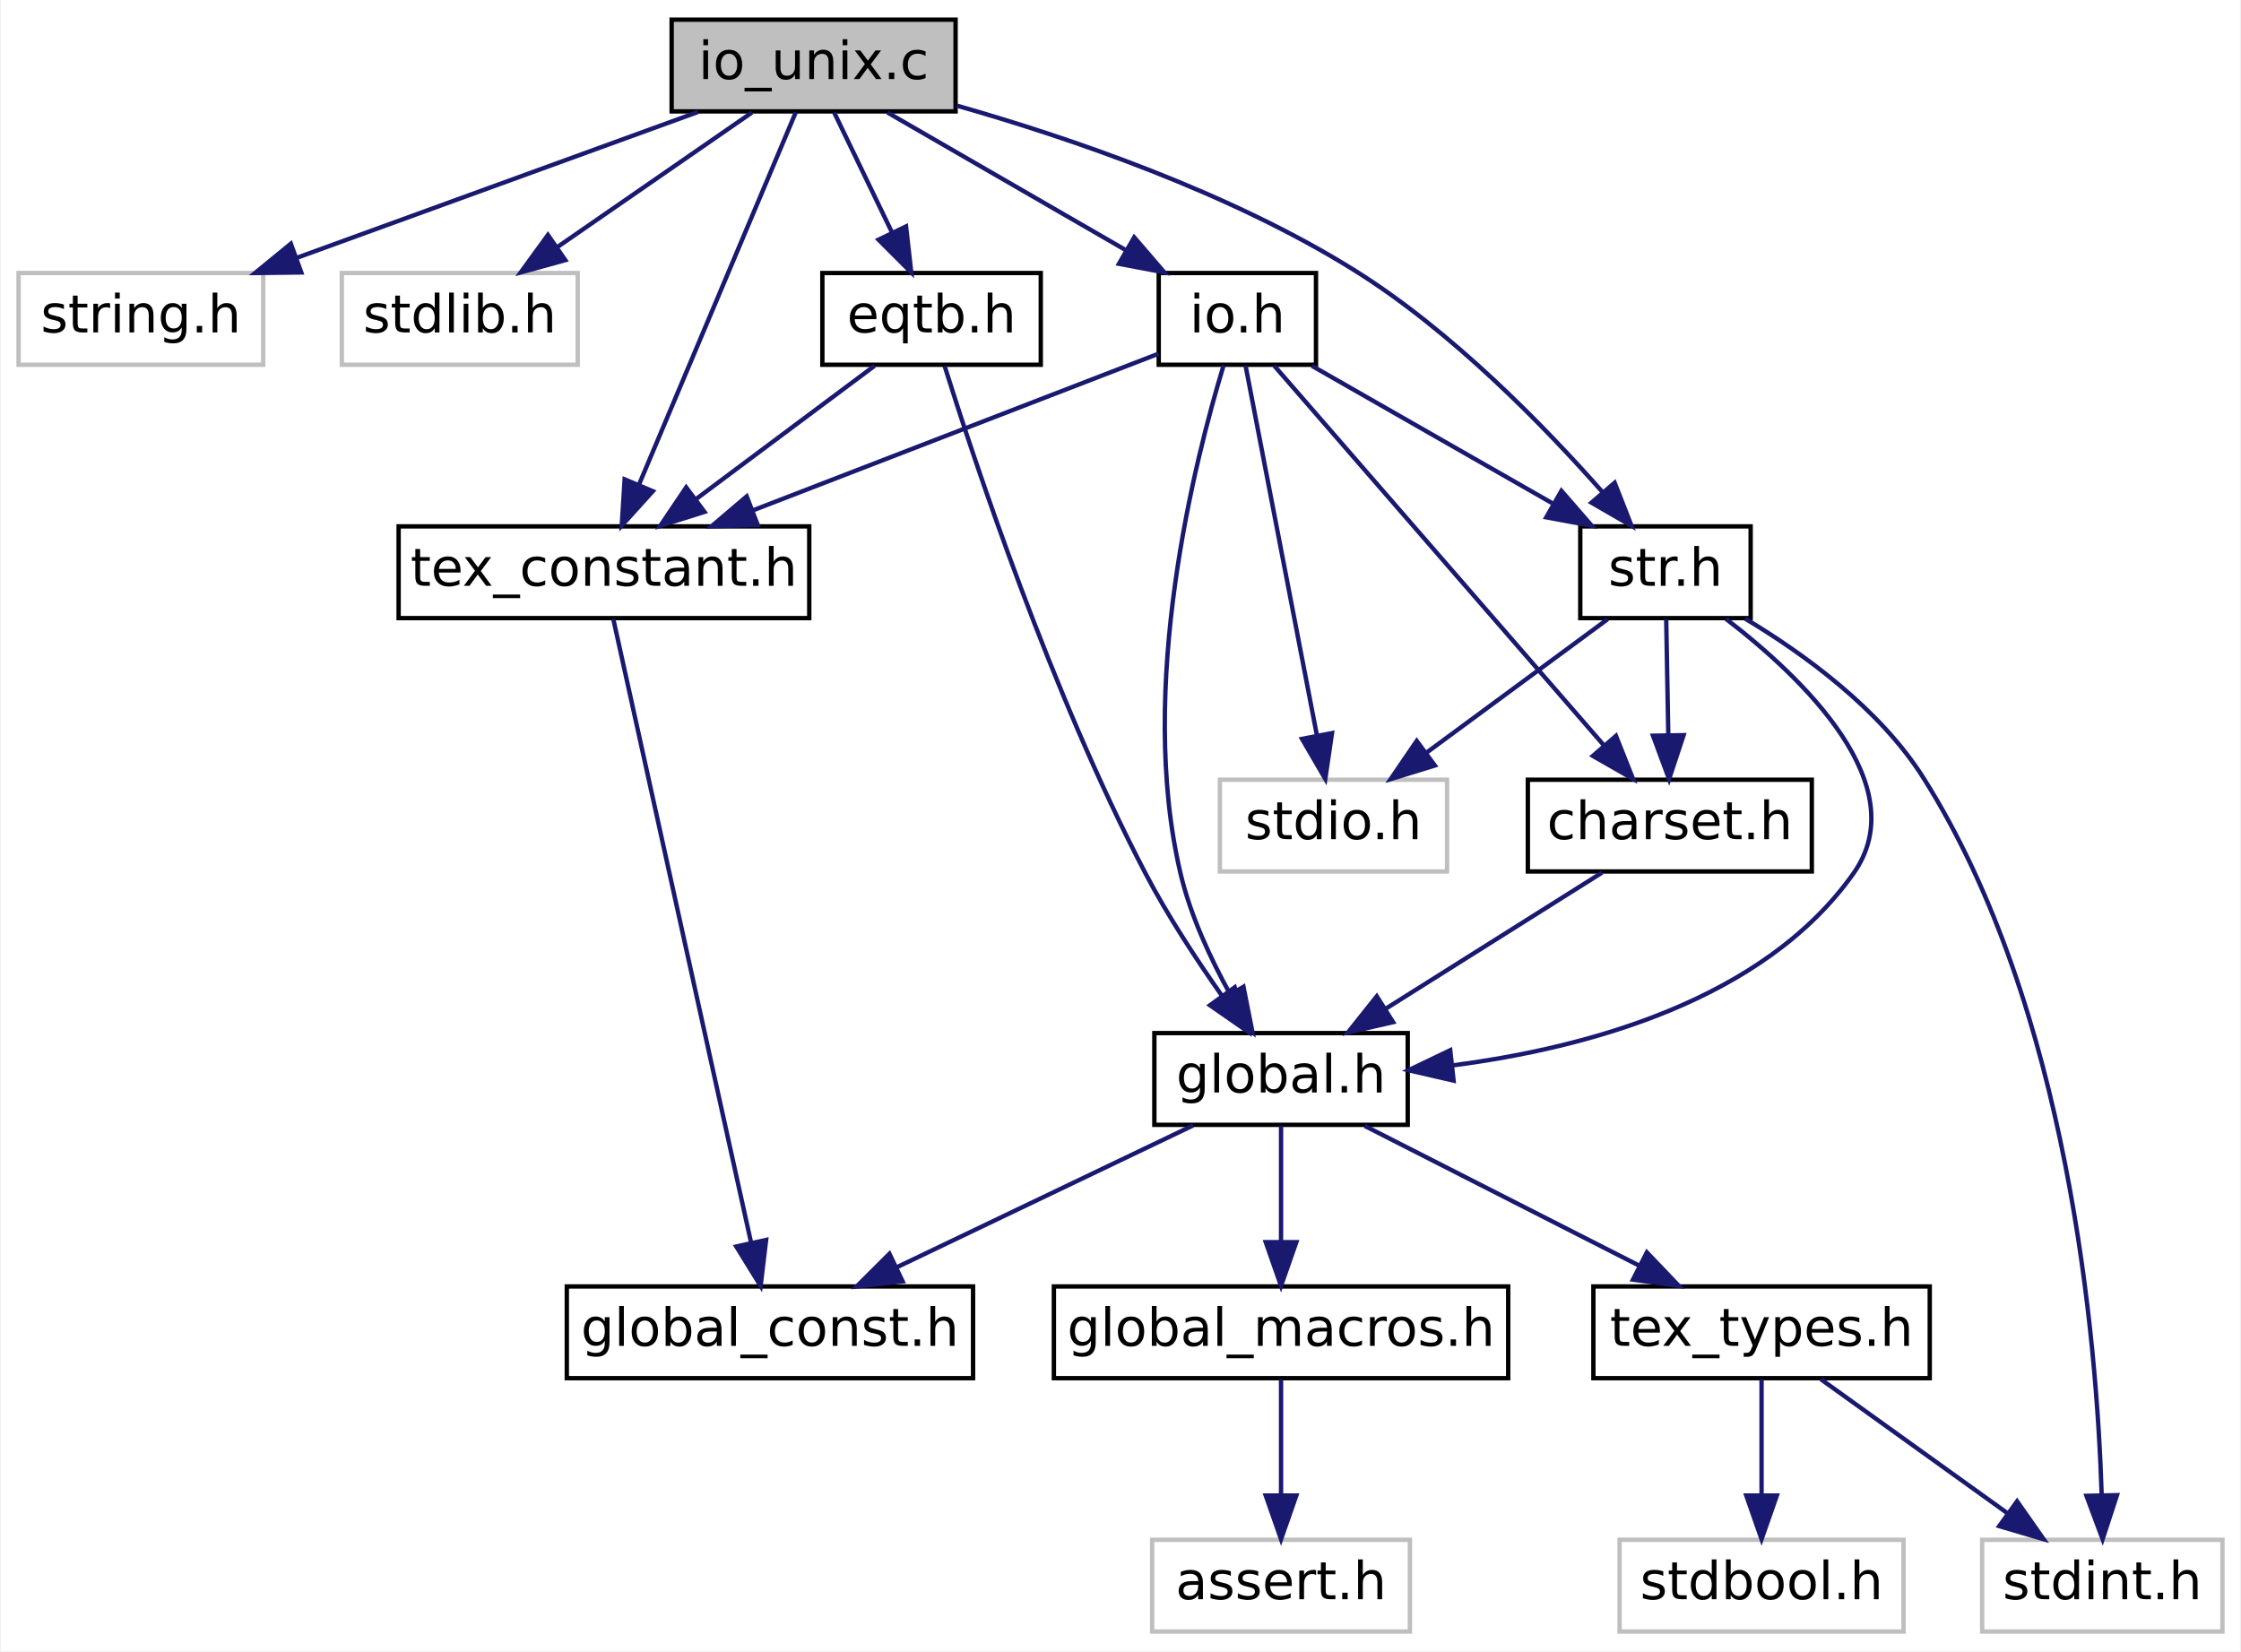
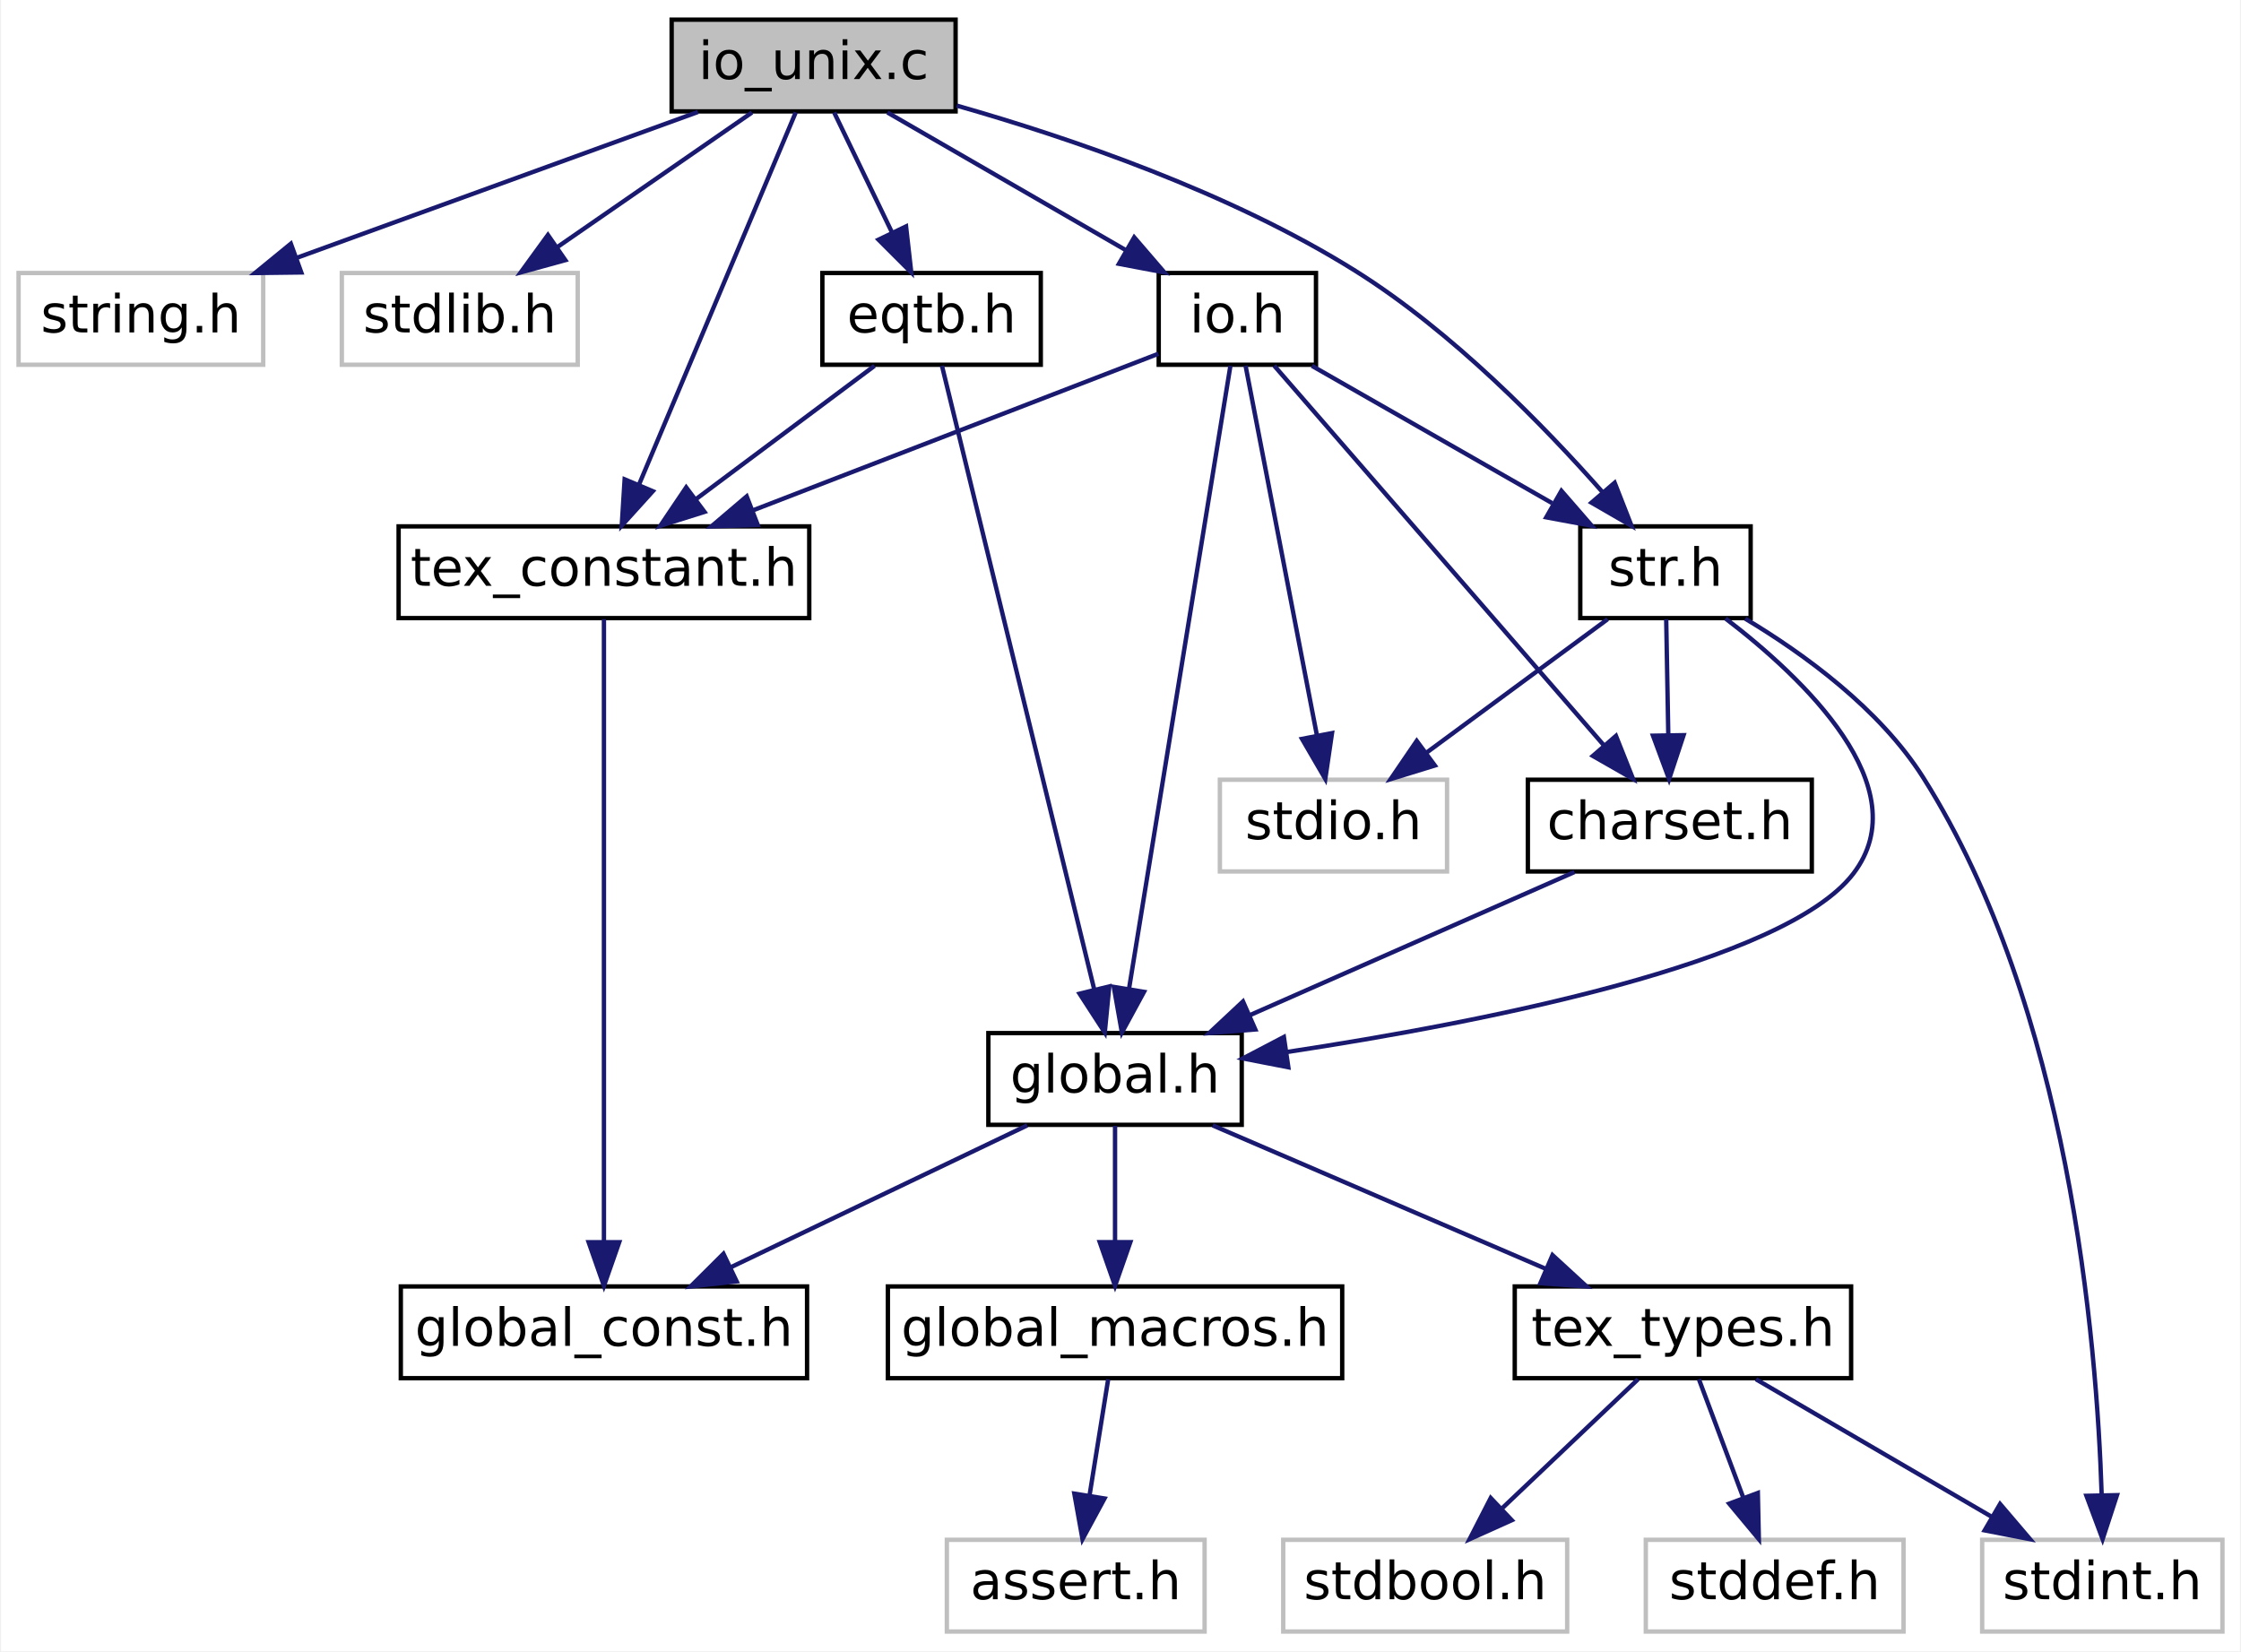
<svg xmlns="http://www.w3.org/2000/svg" xmlns:xlink="http://www.w3.org/1999/xlink" width="513pt" height="378pt" viewBox="0.00 0.00 512.50 378.00">
  <g id="graph0" class="graph" transform="scale(1 1) rotate(0) translate(4 374)">
    <polygon fill="white" stroke="transparent" points="-4,4 -4,-374 508.5,-374 508.5,4 -4,4" />
    <g id="node1" class="node">
      <g id="a_node1">
        <a xlink:title=" ">
          <polygon fill="#bfbfbf" stroke="black" points="149.5,-348.5 149.5,-369.5 214.5,-369.5 214.5,-348.5 149.5,-348.5" />
          <text text-anchor="middle" x="182" y="-355.9" font-family="DejaVuSans" font-size="12.00">io_unix.c</text>
        </a>
      </g>
    </g>
    <g id="node2" class="node">
      <g id="a_node2">
        <a xlink:title=" ">
          <polygon fill="white" stroke="#bfbfbf" points="0,-290.5 0,-311.5 56,-311.5 56,-290.5 0,-290.5" />
          <text text-anchor="middle" x="28" y="-297.9" font-family="DejaVuSans" font-size="12.00">string.h</text>
        </a>
      </g>
    </g>
    <g id="edge1" class="edge">
      <path fill="none" stroke="midnightblue" d="M155.53,-348.37C130.14,-339.14 91.64,-325.14 63.58,-314.94" />
      <polygon fill="midnightblue" stroke="midnightblue" points="64.72,-311.63 54.13,-311.5 62.33,-318.21 64.72,-311.63" />
    </g>
    <g id="node3" class="node">
      <g id="a_node3">
        <a xlink:title=" ">
          <polygon fill="white" stroke="#bfbfbf" points="74,-290.5 74,-311.5 128,-311.5 128,-290.5 74,-290.5" />
          <text text-anchor="middle" x="101" y="-297.9" font-family="DejaVuSans" font-size="12.00">stdlib.h</text>
        </a>
      </g>
    </g>
    <g id="edge2" class="edge">
      <path fill="none" stroke="midnightblue" d="M167.89,-348.25C155.58,-339.73 137.5,-327.24 123.25,-317.38" />
      <polygon fill="midnightblue" stroke="midnightblue" points="125.16,-314.45 114.95,-311.64 121.18,-320.21 125.16,-314.45" />
    </g>
    <g id="node4" class="node">
      <g id="a_node4">
        <a xlink:href="tex__constant_8h.html" target="_top" xlink:title=" ">
          <polygon fill="white" stroke="black" points="87,-232.5 87,-253.5 181,-253.5 181,-232.5 87,-232.5" />
          <text text-anchor="middle" x="134" y="-239.9" font-family="DejaVuSans" font-size="12.00">tex_constant.h</text>
        </a>
      </g>
    </g>
    <g id="edge3" class="edge">
      <path fill="none" stroke="midnightblue" d="M177.91,-348.28C169.97,-329.43 152.37,-287.62 142.02,-263.05" />
      <polygon fill="midnightblue" stroke="midnightblue" points="145.19,-261.55 138.08,-253.69 138.74,-264.27 145.19,-261.55" />
    </g>
    <g id="node6" class="node">
      <g id="a_node6">
        <a xlink:href="str_8h.html" target="_top" xlink:title=" ">
          <polygon fill="white" stroke="black" points="357.5,-232.5 357.5,-253.5 396.5,-253.5 396.5,-232.5 357.5,-232.5" />
          <text text-anchor="middle" x="377" y="-239.9" font-family="DejaVuSans" font-size="12.00">str.h</text>
        </a>
      </g>
    </g>
    <g id="edge5" class="edge">
      <path fill="none" stroke="midnightblue" d="M214.74,-349.83C240.75,-342.42 277.39,-329.92 306,-312 328.21,-298.09 349.32,-276.4 362.66,-261.27" />
      <polygon fill="midnightblue" stroke="midnightblue" points="365.37,-263.49 369.23,-253.63 360.06,-258.93 365.37,-263.49" />
    </g>
-     <g id="node15" class="node">
-       <g id="a_node15">
+     <g id="node16" class="node">
+       <g id="a_node16">
        <a xlink:href="eqtb_8h.html" target="_top" xlink:title=" ">
          <polygon fill="white" stroke="black" points="184,-290.5 184,-311.5 234,-311.5 234,-290.5 184,-290.5" />
          <text text-anchor="middle" x="209" y="-297.9" font-family="DejaVuSans" font-size="12.00">eqtb.h</text>
        </a>
      </g>
    </g>
-     <g id="edge17" class="edge">
+     <g id="edge18" class="edge">
      <path fill="none" stroke="midnightblue" d="M186.7,-348.25C190.34,-340.7 195.49,-330.02 199.93,-320.82" />
      <polygon fill="midnightblue" stroke="midnightblue" points="203.16,-322.17 204.35,-311.64 196.86,-319.13 203.16,-322.17" />
    </g>
-     <g id="node16" class="node">
-       <g id="a_node16">
+     <g id="node17" class="node">
+       <g id="a_node17">
        <a xlink:href="io_8h.html" target="_top" xlink:title=" ">
          <polygon fill="white" stroke="black" points="261,-290.5 261,-311.5 297,-311.5 297,-290.5 261,-290.5" />
          <text text-anchor="middle" x="279" y="-297.9" font-family="DejaVuSans" font-size="12.00">io.h</text>
        </a>
      </g>
    </g>
-     <g id="edge20" class="edge">
+     <g id="edge21" class="edge">
      <path fill="none" stroke="midnightblue" d="M198.9,-348.25C213.92,-339.57 236.1,-326.76 253.32,-316.82" />
      <polygon fill="midnightblue" stroke="midnightblue" points="255.39,-319.67 262.3,-311.64 251.89,-313.61 255.39,-319.67" />
    </g>
    <g id="node5" class="node">
      <g id="a_node5">
        <a xlink:href="global__const_8h.html" target="_top" xlink:title=" ">
-           <polygon fill="white" stroke="black" points="125.5,-58.5 125.5,-79.5 218.5,-79.5 218.5,-58.5 125.5,-58.5" />
-           <text text-anchor="middle" x="172" y="-65.9" font-family="DejaVuSans" font-size="12.00">global_const.h</text>
+           <polygon fill="white" stroke="black" points="87.5,-58.5 87.5,-79.5 180.5,-79.5 180.5,-58.5 87.5,-58.5" />
+           <text text-anchor="middle" x="134" y="-65.9" font-family="DejaVuSans" font-size="12.00">global_const.h</text>
        </a>
      </g>
    </g>
    <g id="edge4" class="edge">
-       <path fill="none" stroke="midnightblue" d="M136.15,-232.26C142.21,-204.82 159.52,-126.51 167.66,-89.64" />
-       <polygon fill="midnightblue" stroke="midnightblue" points="171.13,-90.15 169.87,-79.63 164.3,-88.64 171.13,-90.15" />
+       <path fill="none" stroke="midnightblue" d="M134,-232.26C134,-204.82 134,-126.51 134,-89.64" />
+       <polygon fill="midnightblue" stroke="midnightblue" points="137.5,-89.63 134,-79.63 130.5,-89.63 137.5,-89.63" />
    </g>
    <g id="node7" class="node">
      <g id="a_node7">
        <a xlink:title=" ">
          <polygon fill="white" stroke="#bfbfbf" points="275,-174.5 275,-195.5 327,-195.5 327,-174.5 275,-174.5" />
          <text text-anchor="middle" x="301" y="-181.9" font-family="DejaVuSans" font-size="12.00">stdio.h</text>
        </a>
      </g>
    </g>
    <g id="edge6" class="edge">
      <path fill="none" stroke="midnightblue" d="M363.76,-232.25C352.32,-223.81 335.57,-211.47 322.25,-201.66" />
      <polygon fill="midnightblue" stroke="midnightblue" points="324.21,-198.76 314.09,-195.64 320.06,-204.39 324.21,-198.76" />
    </g>
    <g id="node8" class="node">
      <g id="a_node8">
        <a xlink:title=" ">
          <polygon fill="white" stroke="#bfbfbf" points="449.5,-0.5 449.5,-21.5 504.5,-21.5 504.5,-0.5 449.5,-0.5" />
          <text text-anchor="middle" x="477" y="-7.9" font-family="DejaVuSans" font-size="12.00">stdint.h</text>
        </a>
      </g>
    </g>
    <g id="edge7" class="edge">
      <path fill="none" stroke="midnightblue" d="M395.26,-232.37C408.58,-224.39 426,-211.81 436,-196 469.31,-143.34 475.75,-67.23 476.86,-31.68" />
      <polygon fill="midnightblue" stroke="midnightblue" points="480.36,-31.72 477.07,-21.65 473.37,-31.57 480.36,-31.72" />
    </g>
    <g id="node9" class="node">
      <g id="a_node9">
        <a xlink:href="global_8h.html" target="_top" xlink:title=" ">
-           <polygon fill="white" stroke="black" points="260,-116.5 260,-137.5 318,-137.5 318,-116.5 260,-116.5" />
-           <text text-anchor="middle" x="289" y="-123.9" font-family="DejaVuSans" font-size="12.00">global.h</text>
+           <polygon fill="white" stroke="black" points="222,-116.5 222,-137.5 280,-137.5 280,-116.5 222,-116.5" />
+           <text text-anchor="middle" x="251" y="-123.9" font-family="DejaVuSans" font-size="12.00">global.h</text>
        </a>
      </g>
    </g>
    <g id="edge8" class="edge">
-       <path fill="none" stroke="midnightblue" d="M390.84,-232.33C408.27,-218.96 434.3,-194.17 420,-174 399.43,-144.97 359.03,-134.13 328.51,-130.14" />
-       <polygon fill="midnightblue" stroke="midnightblue" points="328.5,-126.62 318.17,-129 327.73,-133.58 328.5,-126.62" />
-     </g>
-     <g id="node14" class="node">
-       <g id="a_node14">
+       <path fill="none" stroke="midnightblue" d="M390.75,-232.41C408.41,-218.91 435.1,-193.75 420,-174 404.33,-153.49 335.11,-139.95 290.27,-133.16" />
+       <polygon fill="midnightblue" stroke="midnightblue" points="290.67,-129.68 280.27,-131.7 289.65,-136.61 290.67,-129.68" />
+     </g>
+     <g id="node15" class="node">
+       <g id="a_node15">
        <a xlink:href="charset_8h.html" target="_top" xlink:title=" ">
          <polygon fill="white" stroke="black" points="345.5,-174.5 345.5,-195.5 410.5,-195.5 410.5,-174.5 345.5,-174.5" />
          <text text-anchor="middle" x="378" y="-181.9" font-family="DejaVuSans" font-size="12.00">charset.h</text>
        </a>
      </g>
    </g>
-     <g id="edge15" class="edge">
+     <g id="edge16" class="edge">
      <path fill="none" stroke="midnightblue" d="M377.17,-232.25C377.3,-224.94 377.49,-214.69 377.65,-205.7" />
      <polygon fill="midnightblue" stroke="midnightblue" points="381.15,-205.7 377.83,-195.64 374.15,-205.58 381.15,-205.7" />
    </g>
    <g id="edge11" class="edge">
-       <path fill="none" stroke="midnightblue" d="M268.89,-116.37C250.19,-107.42 222.13,-93.99 201.01,-83.88" />
-       <polygon fill="midnightblue" stroke="midnightblue" points="202.38,-80.66 191.85,-79.5 199.36,-86.98 202.38,-80.66" />
+       <path fill="none" stroke="midnightblue" d="M230.89,-116.37C212.19,-107.42 184.13,-93.99 163.01,-83.88" />
+       <polygon fill="midnightblue" stroke="midnightblue" points="164.38,-80.66 153.85,-79.5 161.36,-86.98 164.38,-80.66" />
    </g>
    <g id="node10" class="node">
      <g id="a_node10">
        <a xlink:href="global__macros_8h.html" target="_top" xlink:title=" ">
-           <polygon fill="white" stroke="black" points="237,-58.5 237,-79.5 341,-79.5 341,-58.5 237,-58.5" />
-           <text text-anchor="middle" x="289" y="-65.9" font-family="DejaVuSans" font-size="12.00">global_macros.h</text>
+           <polygon fill="white" stroke="black" points="199,-58.5 199,-79.5 303,-79.5 303,-58.5 199,-58.5" />
+           <text text-anchor="middle" x="251" y="-65.9" font-family="DejaVuSans" font-size="12.00">global_macros.h</text>
        </a>
      </g>
    </g>
    <g id="edge9" class="edge">
-       <path fill="none" stroke="midnightblue" d="M289,-116.25C289,-108.94 289,-98.69 289,-89.7" />
-       <polygon fill="midnightblue" stroke="midnightblue" points="292.5,-89.64 289,-79.64 285.5,-89.64 292.5,-89.64" />
+       <path fill="none" stroke="midnightblue" d="M251,-116.25C251,-108.94 251,-98.69 251,-89.7" />
+       <polygon fill="midnightblue" stroke="midnightblue" points="254.5,-89.64 251,-79.64 247.5,-89.64 254.5,-89.64" />
    </g>
    <g id="node12" class="node">
      <g id="a_node12">
        <a xlink:href="tex__types_8h.html" target="_top" xlink:title=" ">
-           <polygon fill="white" stroke="black" points="360.5,-58.5 360.5,-79.5 437.5,-79.5 437.5,-58.5 360.5,-58.5" />
-           <text text-anchor="middle" x="399" y="-65.9" font-family="DejaVuSans" font-size="12.00">tex_types.h</text>
+           <polygon fill="white" stroke="black" points="342.5,-58.5 342.5,-79.5 419.5,-79.5 419.5,-58.5 342.5,-58.5" />
+           <text text-anchor="middle" x="381" y="-65.9" font-family="DejaVuSans" font-size="12.00">tex_types.h</text>
        </a>
      </g>
    </g>
    <g id="edge12" class="edge">
-       <path fill="none" stroke="midnightblue" d="M308.16,-116.25C325.51,-107.41 351.29,-94.29 370.96,-84.28" />
-       <polygon fill="midnightblue" stroke="midnightblue" points="372.74,-87.3 380.06,-79.64 369.56,-81.06 372.74,-87.3" />
+       <path fill="none" stroke="midnightblue" d="M273.35,-116.37C294.4,-107.3 326.15,-93.63 349.72,-83.48" />
+       <polygon fill="midnightblue" stroke="midnightblue" points="351.14,-86.67 358.94,-79.5 348.37,-80.24 351.14,-86.67" />
    </g>
    <g id="node11" class="node">
      <g id="a_node11">
        <a xlink:title=" ">
-           <polygon fill="white" stroke="#bfbfbf" points="259.5,-0.5 259.5,-21.5 318.5,-21.5 318.5,-0.5 259.5,-0.5" />
-           <text text-anchor="middle" x="289" y="-7.9" font-family="DejaVuSans" font-size="12.00">assert.h</text>
+           <polygon fill="white" stroke="#bfbfbf" points="212.5,-0.5 212.5,-21.5 271.5,-21.5 271.5,-0.5 212.5,-0.5" />
+           <text text-anchor="middle" x="242" y="-7.9" font-family="DejaVuSans" font-size="12.00">assert.h</text>
        </a>
      </g>
    </g>
    <g id="edge10" class="edge">
-       <path fill="none" stroke="midnightblue" d="M289,-58.25C289,-50.94 289,-40.69 289,-31.7" />
-       <polygon fill="midnightblue" stroke="midnightblue" points="292.5,-31.64 289,-21.64 285.5,-31.64 292.5,-31.64" />
+       <path fill="none" stroke="midnightblue" d="M249.43,-58.25C248.26,-50.94 246.61,-40.69 245.17,-31.7" />
+       <polygon fill="midnightblue" stroke="midnightblue" points="248.59,-30.96 243.55,-21.64 241.68,-32.07 248.59,-30.96" />
    </g>
    <g id="edge14" class="edge">
-       <path fill="none" stroke="midnightblue" d="M412.59,-58.25C424.33,-49.81 441.52,-37.47 455.19,-27.66" />
-       <polygon fill="midnightblue" stroke="midnightblue" points="457.49,-30.32 463.57,-21.64 453.4,-24.63 457.49,-30.32" />
+       <path fill="none" stroke="midnightblue" d="M397.72,-58.25C412.59,-49.57 434.55,-36.76 451.59,-26.82" />
+       <polygon fill="midnightblue" stroke="midnightblue" points="453.6,-29.7 460.47,-21.64 450.07,-23.66 453.6,-29.7" />
    </g>
    <g id="node13" class="node">
      <g id="a_node13">
        <a xlink:title=" ">
-           <polygon fill="white" stroke="#bfbfbf" points="366.5,-0.5 366.5,-21.5 431.5,-21.5 431.5,-0.5 366.5,-0.5" />
-           <text text-anchor="middle" x="399" y="-7.9" font-family="DejaVuSans" font-size="12.00">stdbool.h</text>
+           <polygon fill="white" stroke="#bfbfbf" points="289.5,-0.5 289.5,-21.5 354.5,-21.5 354.5,-0.5 289.5,-0.5" />
+           <text text-anchor="middle" x="322" y="-7.9" font-family="DejaVuSans" font-size="12.00">stdbool.h</text>
        </a>
      </g>
    </g>
    <g id="edge13" class="edge">
-       <path fill="none" stroke="midnightblue" d="M399,-58.25C399,-50.94 399,-40.69 399,-31.7" />
-       <polygon fill="midnightblue" stroke="midnightblue" points="402.5,-31.64 399,-21.64 395.5,-31.64 402.5,-31.64" />
-     </g>
-     <g id="edge16" class="edge">
-       <path fill="none" stroke="midnightblue" d="M362.5,-174.25C348.84,-165.65 328.73,-153 313,-143.1" />
-       <polygon fill="midnightblue" stroke="midnightblue" points="314.65,-140.01 304.32,-137.64 310.92,-145.93 314.65,-140.01" />
-     </g>
-     <g id="edge19" class="edge">
+       <path fill="none" stroke="midnightblue" d="M370.72,-58.25C362.18,-50.14 349.82,-38.41 339.69,-28.79" />
+       <polygon fill="midnightblue" stroke="midnightblue" points="341.82,-25.99 332.16,-21.64 337,-31.07 341.82,-25.99" />
+     </g>
+     <g id="node14" class="node">
+       <g id="a_node14">
+         <a xlink:title=" ">
+           <polygon fill="white" stroke="#bfbfbf" points="372.5,-0.5 372.5,-21.5 431.5,-21.5 431.5,-0.5 372.5,-0.5" />
+           <text text-anchor="middle" x="402" y="-7.9" font-family="DejaVuSans" font-size="12.00">stddef.h</text>
+         </a>
+       </g>
+     </g>
+     <g id="edge15" class="edge">
+       <path fill="none" stroke="midnightblue" d="M384.66,-58.25C387.46,-50.78 391.41,-40.24 394.83,-31.11" />
+       <polygon fill="midnightblue" stroke="midnightblue" points="398.15,-32.23 398.38,-21.64 391.6,-29.78 398.15,-32.23" />
+     </g>
+     <g id="edge17" class="edge">
+       <path fill="none" stroke="midnightblue" d="M356.17,-174.37C335.69,-165.34 304.86,-151.75 281.87,-141.61" />
+       <polygon fill="midnightblue" stroke="midnightblue" points="283.11,-138.33 272.55,-137.5 280.29,-144.74 283.11,-138.33" />
+     </g>
+     <g id="edge20" class="edge">
      <path fill="none" stroke="midnightblue" d="M195.94,-290.25C184.64,-281.81 168.12,-269.47 154.97,-259.66" />
      <polygon fill="midnightblue" stroke="midnightblue" points="157.02,-256.82 146.91,-253.64 152.83,-262.43 157.02,-256.82" />
    </g>
-     <g id="edge18" class="edge">
-       <path fill="none" stroke="midnightblue" d="M211.99,-290.2C218.75,-268.57 236.35,-215.39 258,-174 263.05,-164.35 269.69,-154.25 275.52,-145.98" />
-       <polygon fill="midnightblue" stroke="midnightblue" points="278.4,-147.98 281.43,-137.83 272.73,-143.87 278.4,-147.98" />
-     </g>
-     <g id="edge23" class="edge">
+     <g id="edge19" class="edge">
+       <path fill="none" stroke="midnightblue" d="M211.38,-290.26C218.08,-262.82 237.2,-184.51 246.2,-147.64" />
+       <polygon fill="midnightblue" stroke="midnightblue" points="249.68,-148.18 248.65,-137.63 242.88,-146.52 249.68,-148.18" />
+     </g>
+     <g id="edge24" class="edge">
      <path fill="none" stroke="midnightblue" d="M260.93,-293.02C237.74,-284.06 197.04,-268.35 167.98,-257.12" />
      <polygon fill="midnightblue" stroke="midnightblue" points="169.2,-253.84 158.61,-253.5 166.68,-260.37 169.2,-253.84" />
    </g>
-     <g id="edge25" class="edge">
+     <g id="edge26" class="edge">
      <path fill="none" stroke="midnightblue" d="M296.07,-290.25C311.25,-281.57 333.66,-268.76 351.06,-258.82" />
      <polygon fill="midnightblue" stroke="midnightblue" points="353.18,-261.64 360.13,-253.64 349.71,-255.57 353.18,-261.64" />
    </g>
-     <g id="edge21" class="edge">
+     <g id="edge22" class="edge">
      <path fill="none" stroke="midnightblue" d="M280.88,-290.28C284.48,-271.6 292.44,-230.37 297.2,-205.72" />
      <polygon fill="midnightblue" stroke="midnightblue" points="300.67,-206.18 299.13,-195.69 293.8,-204.85 300.67,-206.18" />
    </g>
-     <g id="edge22" class="edge">
-       <path fill="none" stroke="midnightblue" d="M275.86,-290.38C269.38,-269.1 255.95,-216.59 266,-174 268.27,-164.38 272.88,-154.48 277.38,-146.34" />
-       <polygon fill="midnightblue" stroke="midnightblue" points="280.4,-148.11 282.46,-137.72 274.37,-144.55 280.4,-148.11" />
-     </g>
-     <g id="edge24" class="edge">
+     <g id="edge23" class="edge">
+       <path fill="none" stroke="midnightblue" d="M277.41,-290.26C272.95,-262.82 260.2,-184.51 254.2,-147.64" />
+       <polygon fill="midnightblue" stroke="midnightblue" points="257.63,-146.94 252.57,-137.63 250.72,-148.07 257.63,-146.94" />
+     </g>
+     <g id="edge25" class="edge">
      <path fill="none" stroke="midnightblue" d="M287.44,-290.28C304.17,-271.01 341.75,-227.75 362.86,-203.43" />
      <polygon fill="midnightblue" stroke="midnightblue" points="365.67,-205.54 369.58,-195.69 360.38,-200.95 365.67,-205.54" />
    </g>
  </g>
</svg>
